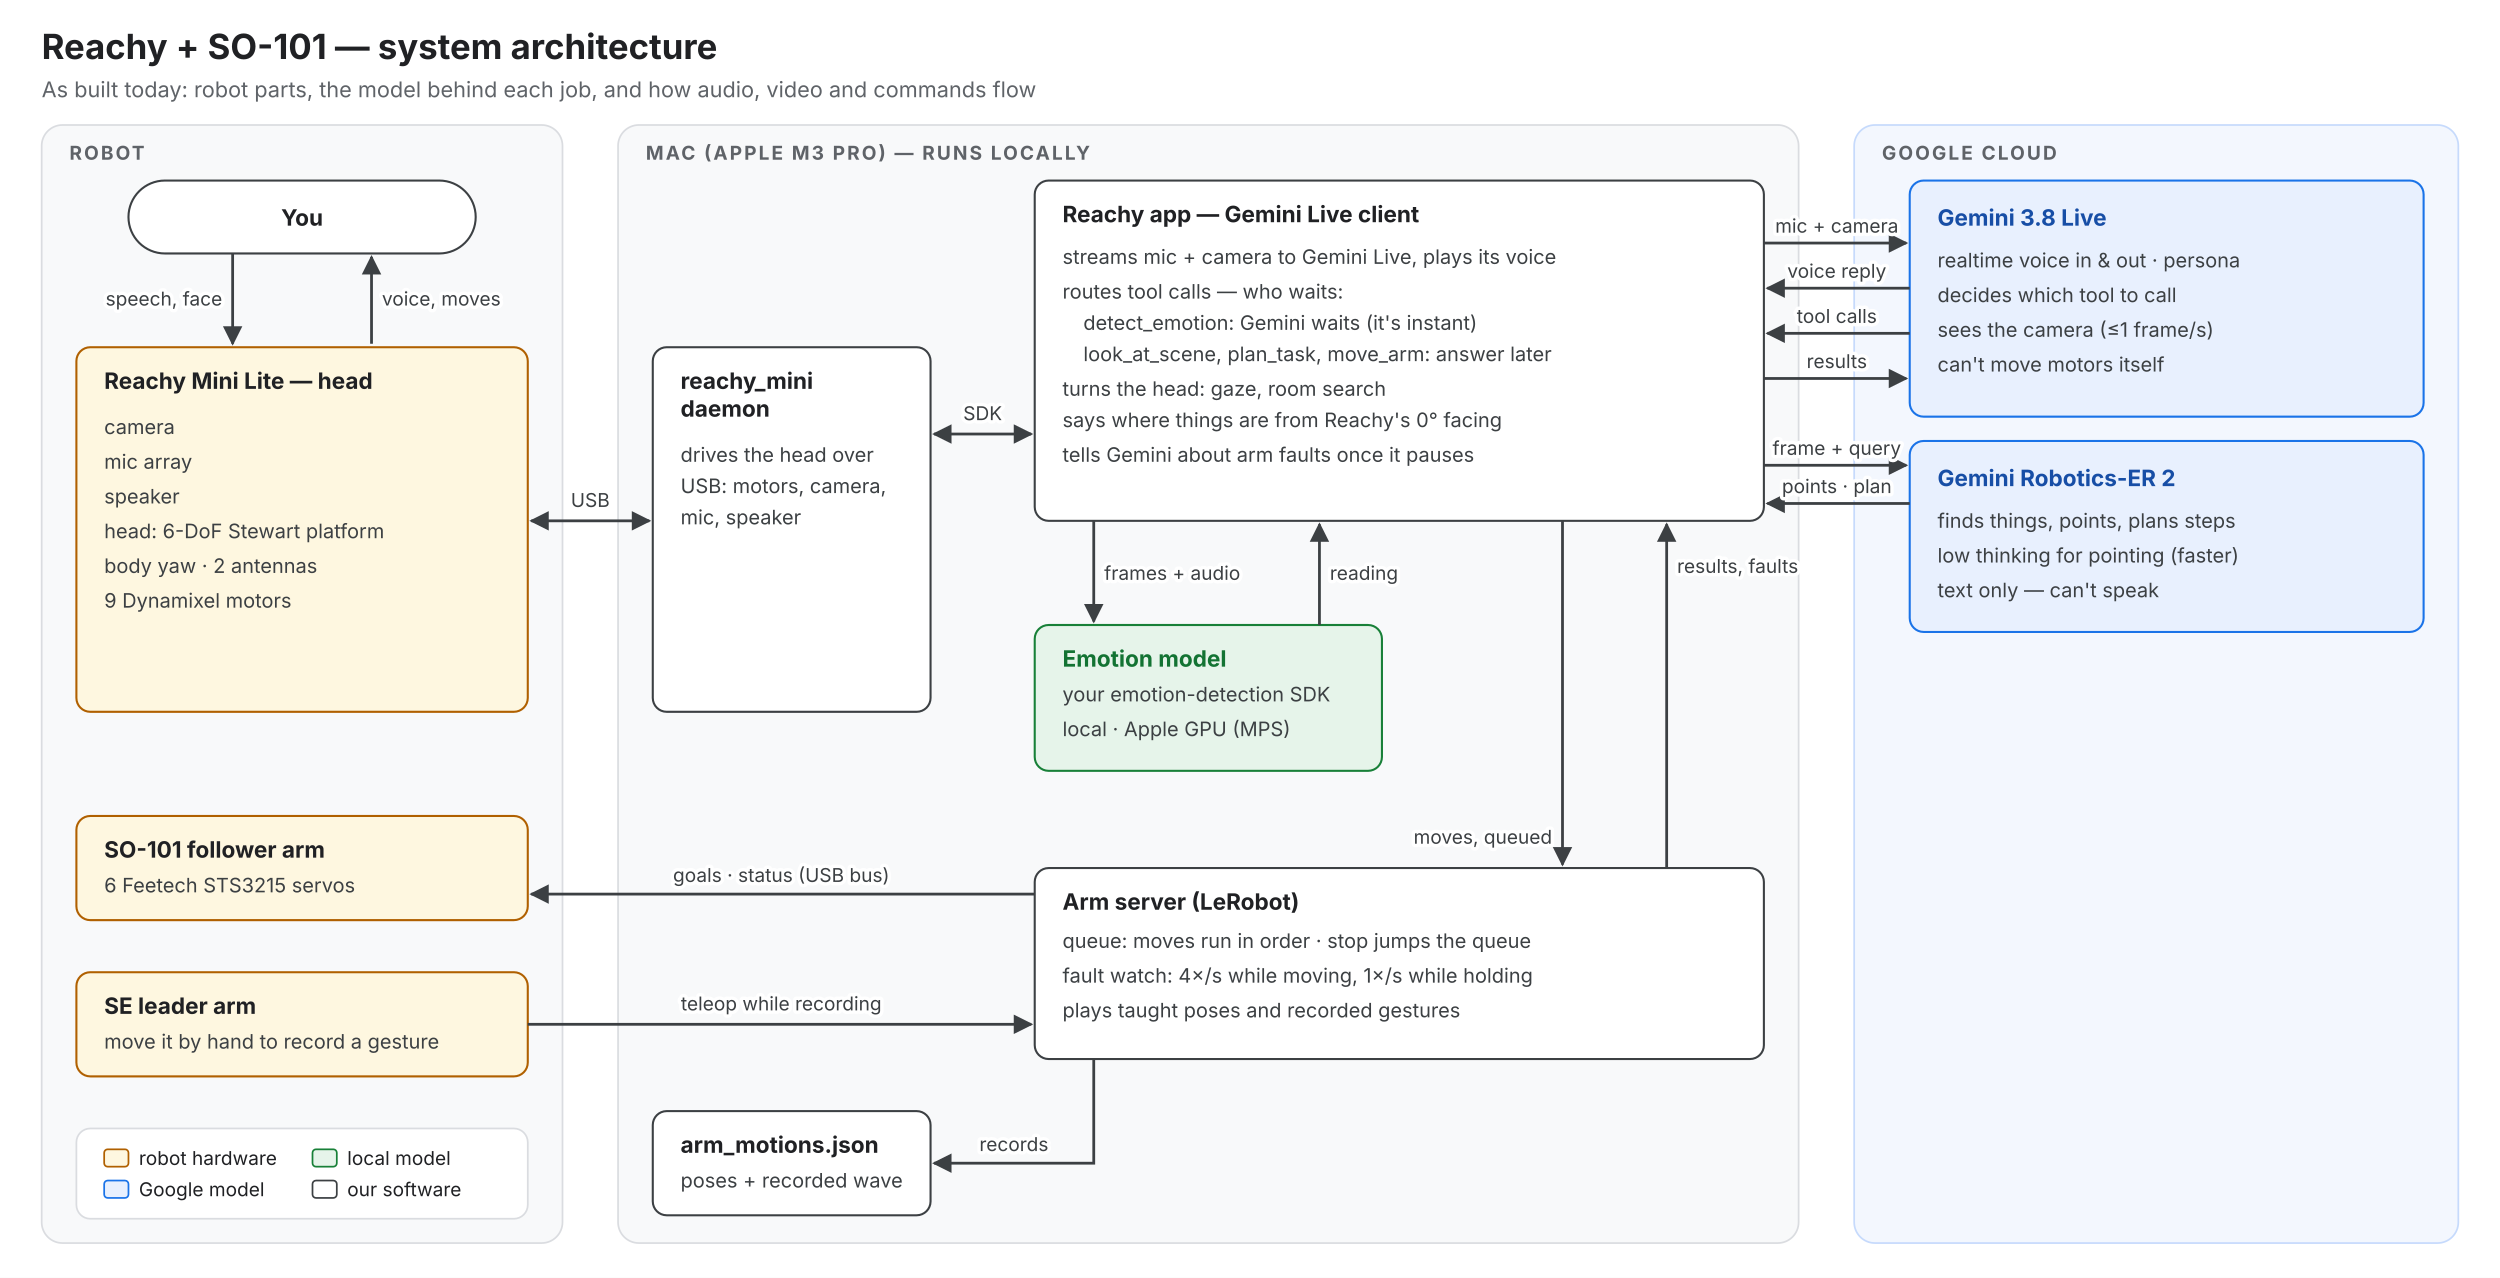
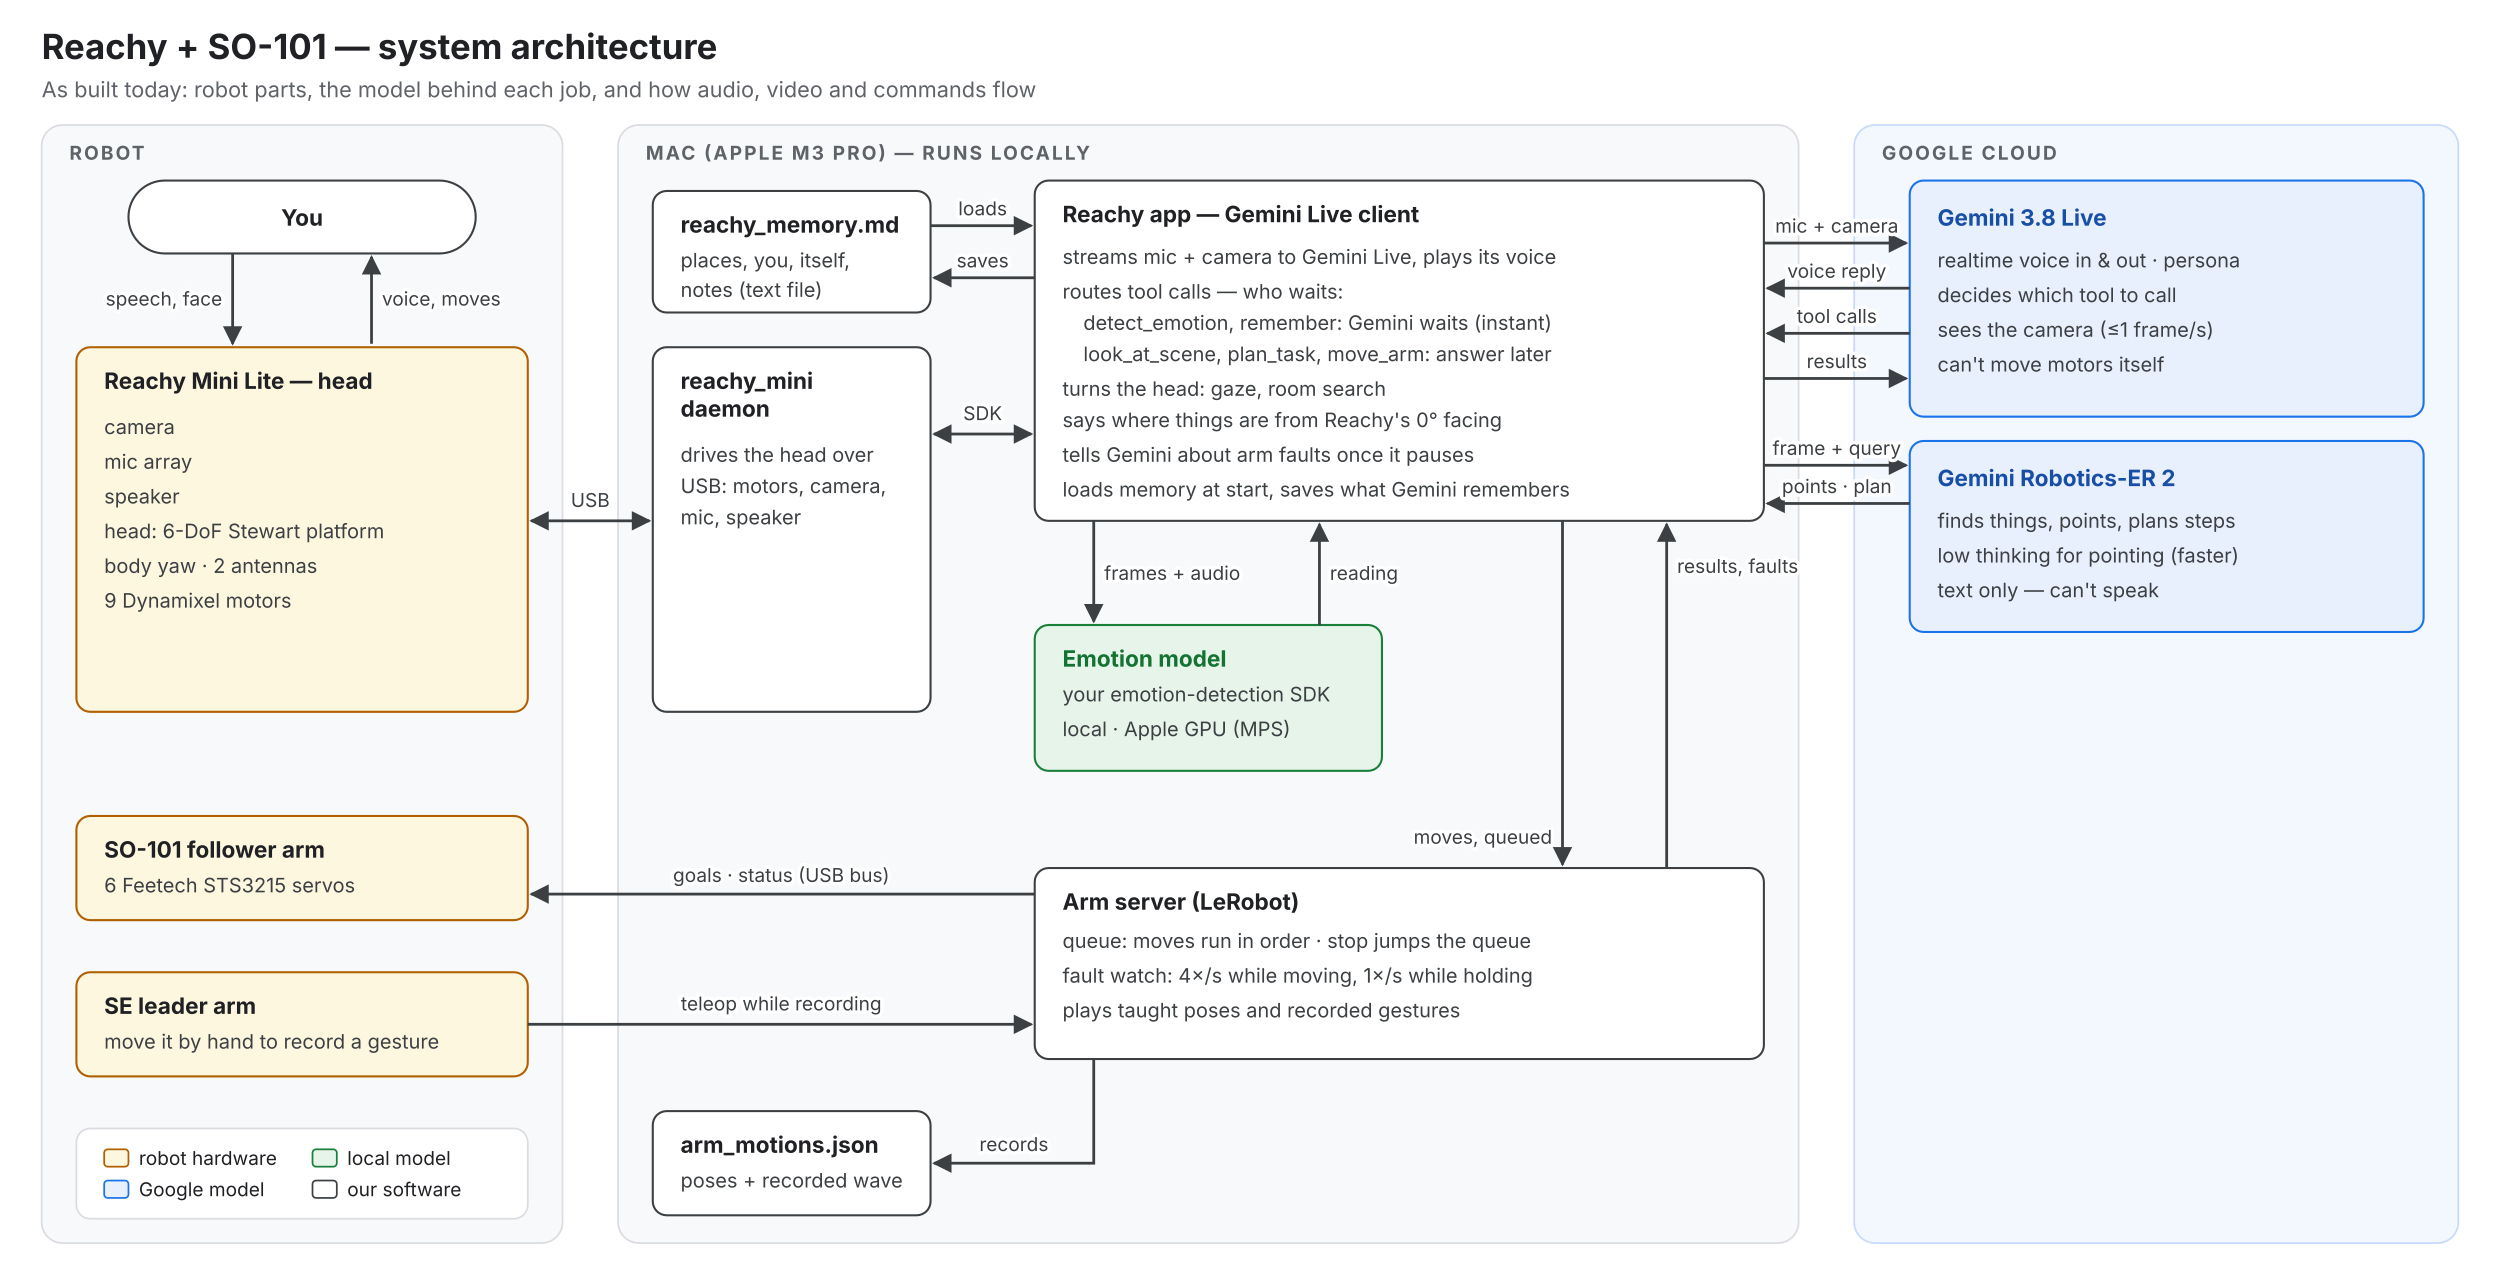
- <svg xmlns="http://www.w3.org/2000/svg" viewBox="0 0 1440 736" width="1440" height="736" role="img" aria-label="Reachy plus SO-101 architecture as built today. Gemini 3.8 Live in the cloud talks with the user through the Reachy app on the Mac and decides tool calls. The app asks Gemini Robotics-ER 2 to find things and plan, runs the local emotion model, moves the Reachy head through the reachy_mini daemon, and sends arm moves to the arm server, which queues them, watches the servos for faults and drives the SO-101 follower arm; gestures recorded with the SE leader arm are saved to arm_motions.json.">
+ <svg xmlns="http://www.w3.org/2000/svg" viewBox="0 0 1440 736" width="1440" height="736" role="img" aria-label="Reachy plus SO-101 architecture as built today. Gemini 3.8 Live in the cloud talks with the user through the Reachy app on the Mac and decides tool calls. The app loads and saves Reachy's memory file, asks Gemini Robotics-ER 2 to find things and plan, runs the local emotion model, moves the Reachy head through the reachy_mini daemon, and sends arm moves to the arm server, which queues them, watches the servos for faults and drives the SO-101 follower arm; gestures recorded with the SE leader arm are saved to arm_motions.json.">
  <defs>
    <marker id="arrow" viewBox="0 0 10 10" refX="9" refY="5" markerWidth="7" markerHeight="7" orient="auto-start-reverse">
      <path d="M0,0 L10,5 L0,10 z" fill="#3c4043" />
    </marker>
  </defs>
  <rect width="1440" height="736" fill="#ffffff" />
  <g font-family="Inter, Helvetica, Arial, sans-serif" fill="#202124">
    <text x="24" y="34" font-size="20" font-weight="700">Reachy + SO-101 — system architecture</text>
    <text x="24" y="56" font-size="12.5" fill="#5f6368">As built today: robot parts, the model behind each job, and how audio, video and commands flow</text>
    <rect x="24" y="72" width="300" height="644" rx="12" fill="#f8f9fa" stroke="#dadce0" />
    <text x="40" y="92" font-size="11" font-weight="700" letter-spacing="1.2" fill="#5f6368">ROBOT</text>
    <rect x="356" y="72" width="680" height="644" rx="12" fill="#f8f9fa" stroke="#dadce0" />
    <text x="372" y="92" font-size="11" font-weight="700" letter-spacing="1.2" fill="#5f6368">MAC (APPLE M3 PRO) — RUNS LOCALLY</text>
    <rect x="1068" y="72" width="348" height="644" rx="12" fill="#f3f7fe" stroke="#c6dafc" />
    <text x="1084" y="92" font-size="11" font-weight="700" letter-spacing="1.2" fill="#5f6368">GOOGLE CLOUD</text>
    <rect x="74" y="104" width="200" height="42" rx="21" fill="#ffffff" stroke="#3c4043" stroke-width="1.2" />
    <text x="174" y="130" font-size="13" font-weight="700" text-anchor="middle">You</text>
    <rect x="44" y="200" width="260" height="210" rx="8" fill="#fef7e0" stroke="#b06000" stroke-width="1.2" />
    <text x="60" y="224" font-size="13" font-weight="700">Reachy Mini Lite — head</text>
    <g font-size="11.5" fill="#3c4043">
      <text x="60" y="250">camera</text>
      <text x="60" y="270">mic array</text>
      <text x="60" y="290">speaker</text>
      <text x="60" y="310">head: 6-DoF Stewart platform</text>
      <text x="60" y="330">body yaw · 2 antennas</text>
      <text x="60" y="350">9 Dynamixel motors</text>
    </g>
    <rect x="44" y="470" width="260" height="60" rx="8" fill="#fef7e0" stroke="#b06000" stroke-width="1.2" />
    <text x="60" y="494" font-size="13" font-weight="700">SO-101 follower arm</text>
    <text x="60" y="514" font-size="11.5" fill="#3c4043">6 Feetech STS3215 servos</text>
    <rect x="44" y="560" width="260" height="60" rx="8" fill="#fef7e0" stroke="#b06000" stroke-width="1.2" />
    <text x="60" y="584" font-size="13" font-weight="700">SE leader arm</text>
    <text x="60" y="604" font-size="11.5" fill="#3c4043">move it by hand to record a gesture</text>
    <rect x="44" y="650" width="260" height="52" rx="8" fill="#ffffff" stroke="#dadce0" />
    <rect x="60" y="662" width="14" height="10" rx="2" fill="#fef7e0" stroke="#b06000" />
    <text x="80" y="671" font-size="11">robot hardware</text>
    <rect x="180" y="662" width="14" height="10" rx="2" fill="#e6f4ea" stroke="#188038" />
    <text x="200" y="671" font-size="11">local model</text>
    <rect x="60" y="680" width="14" height="10" rx="2" fill="#e8f0fe" stroke="#1a73e8" />
    <text x="80" y="689" font-size="11">Google model</text>
    <rect x="180" y="680" width="14" height="10" rx="2" fill="#ffffff" stroke="#3c4043" />
    <text x="200" y="689" font-size="11">our software</text>
+     <rect x="376" y="110" width="160" height="70" rx="8" fill="#ffffff" stroke="#3c4043" stroke-width="1.2" />
+     <text x="392" y="134" font-size="13" font-weight="700">reachy_memory.md</text>
+     <g font-size="11.5" fill="#3c4043">
+       <text x="392" y="154">places, you, itself,</text>
+       <text x="392" y="171">notes (text file)</text>
+     </g>
    <rect x="376" y="200" width="160" height="210" rx="8" fill="#ffffff" stroke="#3c4043" stroke-width="1.2" />
    <text x="392" y="224" font-size="13" font-weight="700">reachy_mini</text>
    <text x="392" y="240" font-size="13" font-weight="700">daemon</text>
    <g font-size="11.5" fill="#3c4043">
      <text x="392" y="266">drives the head over</text>
      <text x="392" y="284">USB: motors, camera,</text>
      <text x="392" y="302">mic, speaker</text>
    </g>
    <rect x="596" y="104" width="420" height="196" rx="8" fill="#ffffff" stroke="#3c4043" stroke-width="1.2" />
    <text x="612" y="128" font-size="13" font-weight="700">Reachy app — Gemini Live client</text>
    <g font-size="11.5" fill="#3c4043">
      <text x="612" y="152">streams mic + camera to Gemini Live, plays its voice</text>
      <text x="612" y="172">routes tool calls — who waits:</text>
-       <text x="624" y="190">detect_emotion: Gemini waits (it's instant)</text>
+       <text x="624" y="190">detect_emotion, remember: Gemini waits (instant)</text>
      <text x="624" y="208">look_at_scene, plan_task, move_arm: answer later</text>
      <text x="612" y="228">turns the head: gaze, room search</text>
      <text x="612" y="246">says where things are from Reachy's 0° facing</text>
      <text x="612" y="266">tells Gemini about arm faults once it pauses</text>
+       <text x="612" y="286">loads memory at start, saves what Gemini remembers</text>
    </g>
    <rect x="596" y="360" width="200" height="84" rx="8" fill="#e6f4ea" stroke="#188038" stroke-width="1.2" />
    <text x="612" y="384" font-size="13" font-weight="700" fill="#137333">Emotion model</text>
    <g font-size="11.5" fill="#3c4043">
      <text x="612" y="404">your emotion-detection SDK</text>
      <text x="612" y="424">local · Apple GPU (MPS)</text>
    </g>
    <rect x="596" y="500" width="420" height="110" rx="8" fill="#ffffff" stroke="#3c4043" stroke-width="1.2" />
    <text x="612" y="524" font-size="13" font-weight="700">Arm server (LeRobot)</text>
    <g font-size="11.5" fill="#3c4043">
      <text x="612" y="546">queue: moves run in order · stop jumps the queue</text>
      <text x="612" y="566">fault watch: 4×/s while moving, 1×/s while holding</text>
      <text x="612" y="586">plays taught poses and recorded gestures</text>
    </g>
    <rect x="376" y="640" width="160" height="60" rx="8" fill="#ffffff" stroke="#3c4043" stroke-width="1.2" />
    <text x="392" y="664" font-size="13" font-weight="700">arm_motions.json</text>
    <text x="392" y="684" font-size="11.5" fill="#3c4043">poses + recorded wave</text>
    <rect x="1100" y="104" width="296" height="136" rx="8" fill="#e8f0fe" stroke="#1a73e8" stroke-width="1.2" />
    <text x="1116" y="130" font-size="13" font-weight="700" fill="#174ea6">Gemini 3.8 Live</text>
    <g font-size="11.5" fill="#3c4043">
      <text x="1116" y="154">realtime voice in &amp; out · persona</text>
      <text x="1116" y="174">decides which tool to call</text>
      <text x="1116" y="194">sees the camera (≤1 frame/s)</text>
      <text x="1116" y="214">can't move motors itself</text>
    </g>
    <rect x="1100" y="254" width="296" height="110" rx="8" fill="#e8f0fe" stroke="#1a73e8" stroke-width="1.2" />
    <text x="1116" y="280" font-size="13" font-weight="700" fill="#174ea6">Gemini Robotics-ER 2</text>
    <g font-size="11.5" fill="#3c4043">
      <text x="1116" y="304">finds things, points, plans steps</text>
      <text x="1116" y="324">low thinking for pointing (faster)</text>
      <text x="1116" y="344">text only — can't speak</text>
    </g>
    <g stroke="#3c4043" stroke-width="1.6" fill="none">
      <line x1="134" y1="146" x2="134" y2="198" marker-end="url(#arrow)" />
      <line x1="214" y1="198" x2="214" y2="148" marker-end="url(#arrow)" />
      <line x1="306" y1="300" x2="374" y2="300" marker-start="url(#arrow)" marker-end="url(#arrow)" />
      <line x1="538" y1="250" x2="594" y2="250" marker-start="url(#arrow)" marker-end="url(#arrow)" />
+       <line x1="536" y1="130" x2="594" y2="130" marker-end="url(#arrow)" />
+       <line x1="596" y1="160" x2="538" y2="160" marker-end="url(#arrow)" />
      <line x1="1016" y1="140" x2="1098" y2="140" marker-end="url(#arrow)" />
      <line x1="1100" y1="166" x2="1018" y2="166" marker-end="url(#arrow)" />
      <line x1="1100" y1="192" x2="1018" y2="192" marker-end="url(#arrow)" />
      <line x1="1016" y1="218" x2="1098" y2="218" marker-end="url(#arrow)" />
      <line x1="1016" y1="268" x2="1098" y2="268" marker-end="url(#arrow)" />
      <line x1="1100" y1="290" x2="1018" y2="290" marker-end="url(#arrow)" />
      <line x1="630" y1="300" x2="630" y2="358" marker-end="url(#arrow)" />
      <line x1="760" y1="360" x2="760" y2="302" marker-end="url(#arrow)" />
      <line x1="900" y1="300" x2="900" y2="498" marker-end="url(#arrow)" />
      <line x1="960" y1="500" x2="960" y2="302" marker-end="url(#arrow)" />
      <line x1="596" y1="515" x2="306" y2="515" marker-end="url(#arrow)" />
      <line x1="304" y1="590" x2="594" y2="590" marker-end="url(#arrow)" />
      <path d="M630,610 L630,670 L538,670" marker-end="url(#arrow)" />
    </g>
    <g font-size="11" fill="#3c4043" stroke="#ffffff" stroke-width="4" stroke-linejoin="round" paint-order="stroke">
      <text x="128" y="176" text-anchor="end">speech, face</text>
      <text x="220" y="176">voice, moves</text>
      <text x="340" y="292" text-anchor="middle">USB</text>
      <text x="566" y="242" text-anchor="middle">SDK</text>
+       <text x="566" y="124" text-anchor="middle">loads</text>
+       <text x="566" y="154" text-anchor="middle">saves</text>
      <text x="1058" y="134" text-anchor="middle">mic + camera</text>
      <text x="1058" y="160" text-anchor="middle">voice reply</text>
      <text x="1058" y="186" text-anchor="middle">tool calls</text>
      <text x="1058" y="212" text-anchor="middle">results</text>
      <text x="1058" y="262" text-anchor="middle">frame + query</text>
      <text x="1058" y="284" text-anchor="middle">points · plan</text>
      <text x="636" y="334">frames + audio</text>
      <text x="766" y="334">reading</text>
      <text x="894" y="486" text-anchor="end">moves, queued</text>
      <text x="966" y="330">results, faults</text>
      <text x="450" y="508" text-anchor="middle">goals · status (USB bus)</text>
      <text x="450" y="582" text-anchor="middle">teleop while recording</text>
      <text x="584" y="663" text-anchor="middle">records</text>
    </g>
  </g>
</svg>
